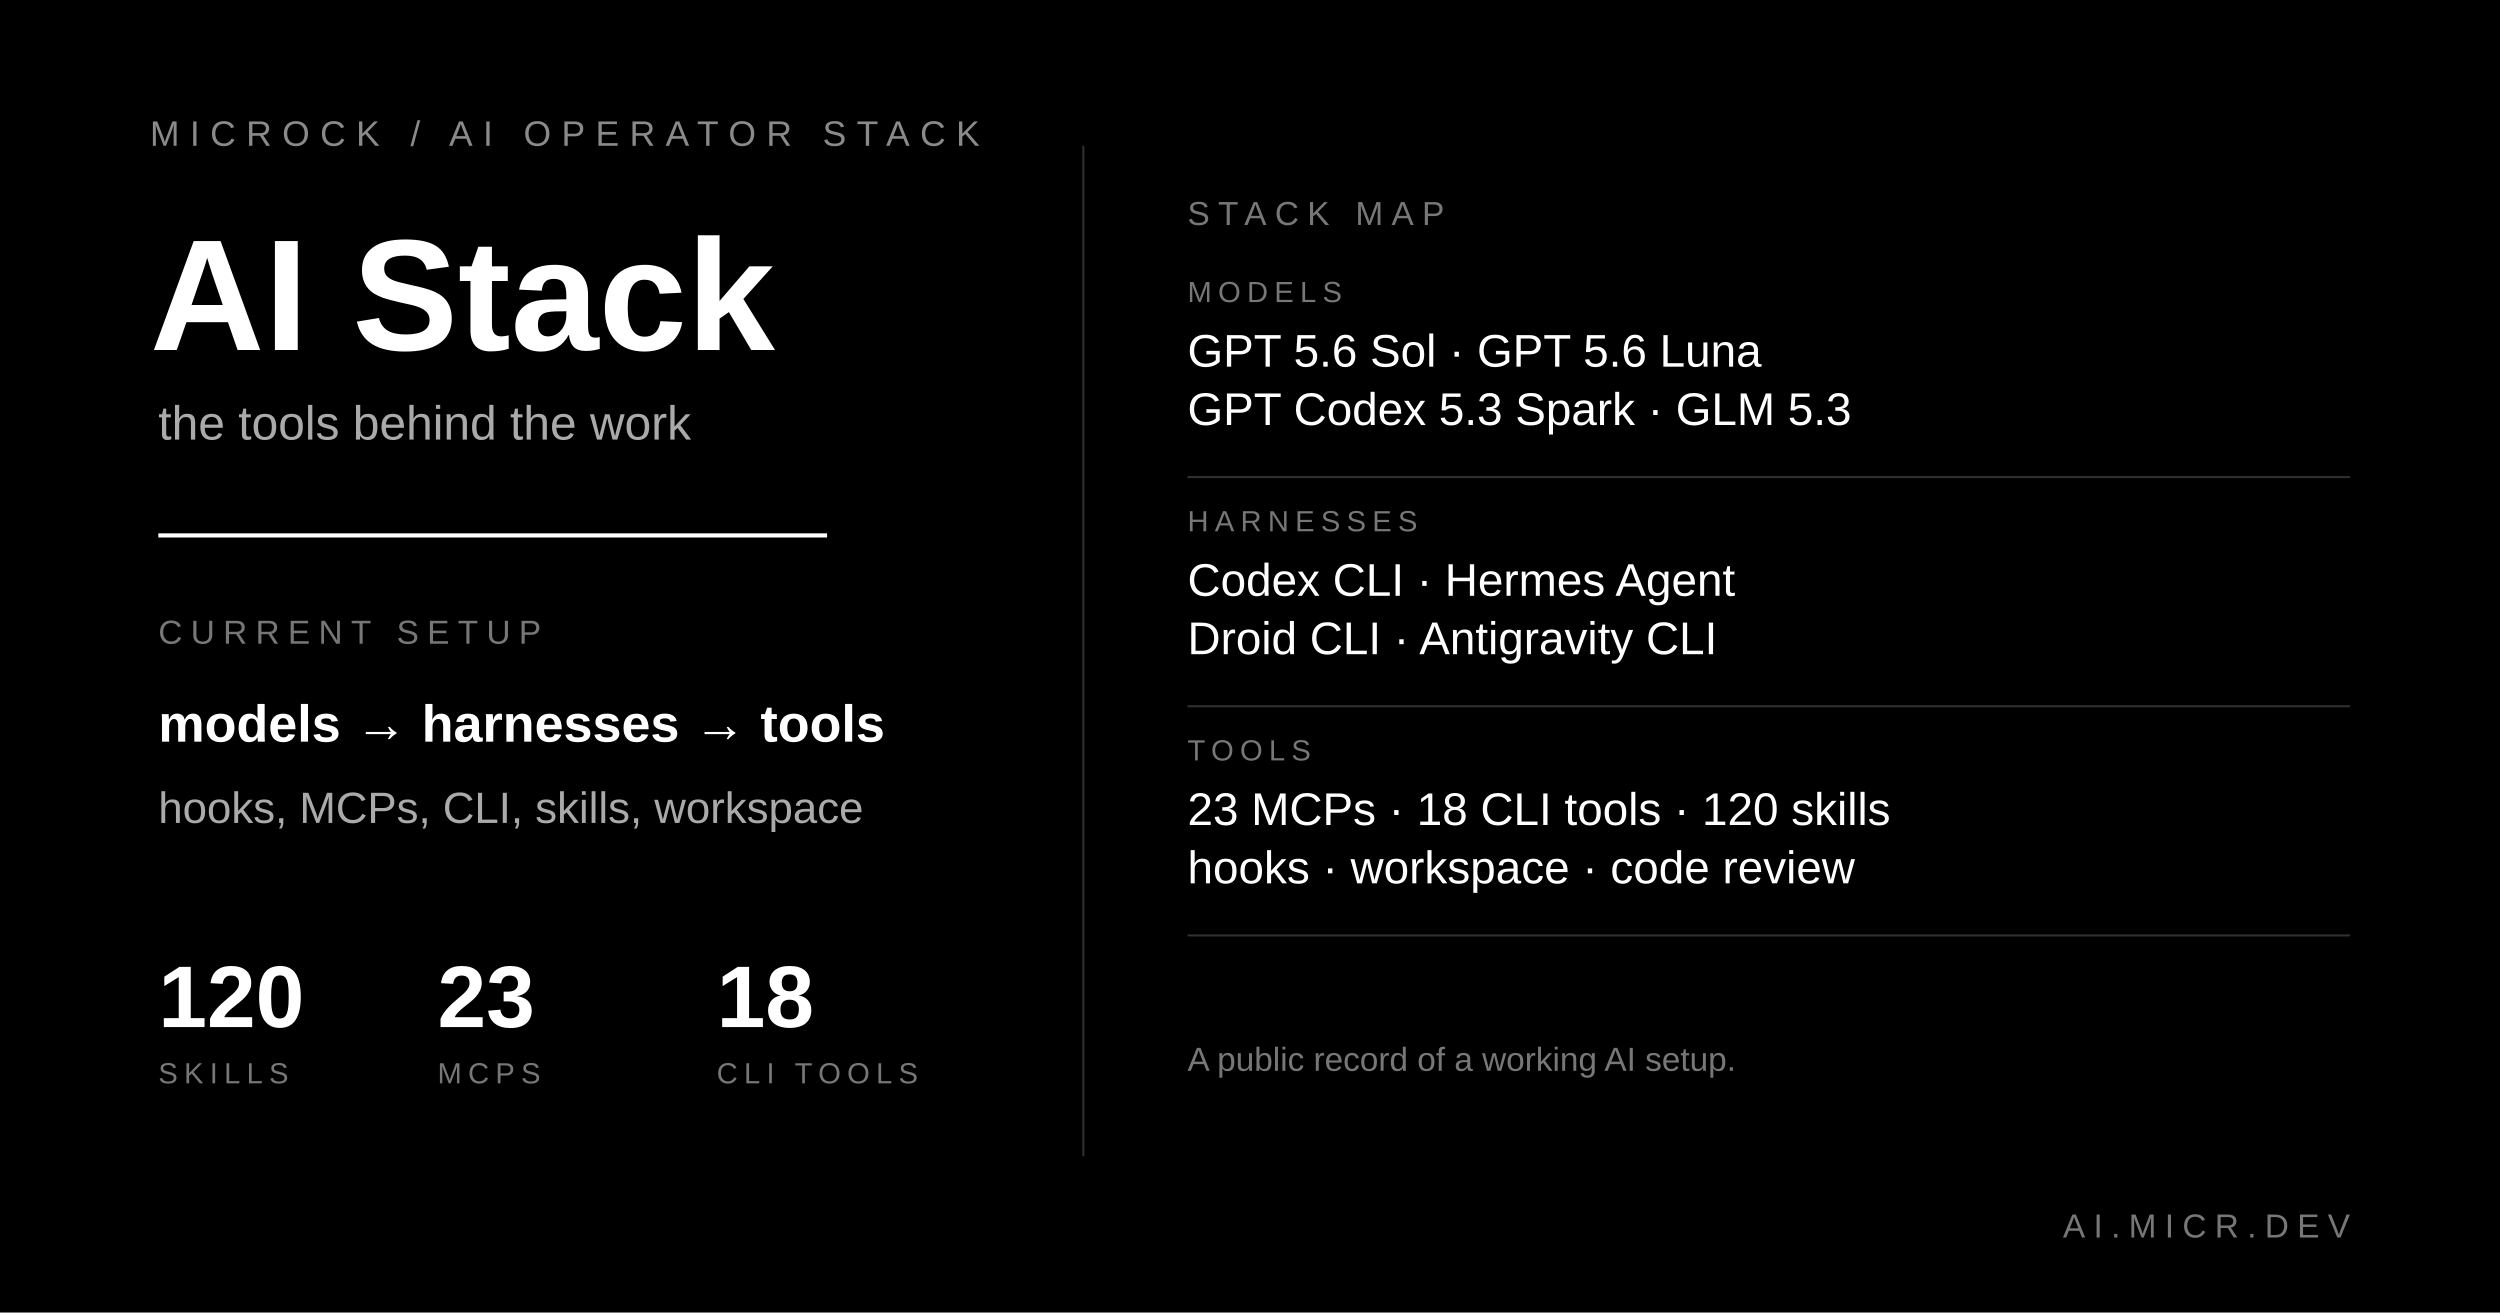
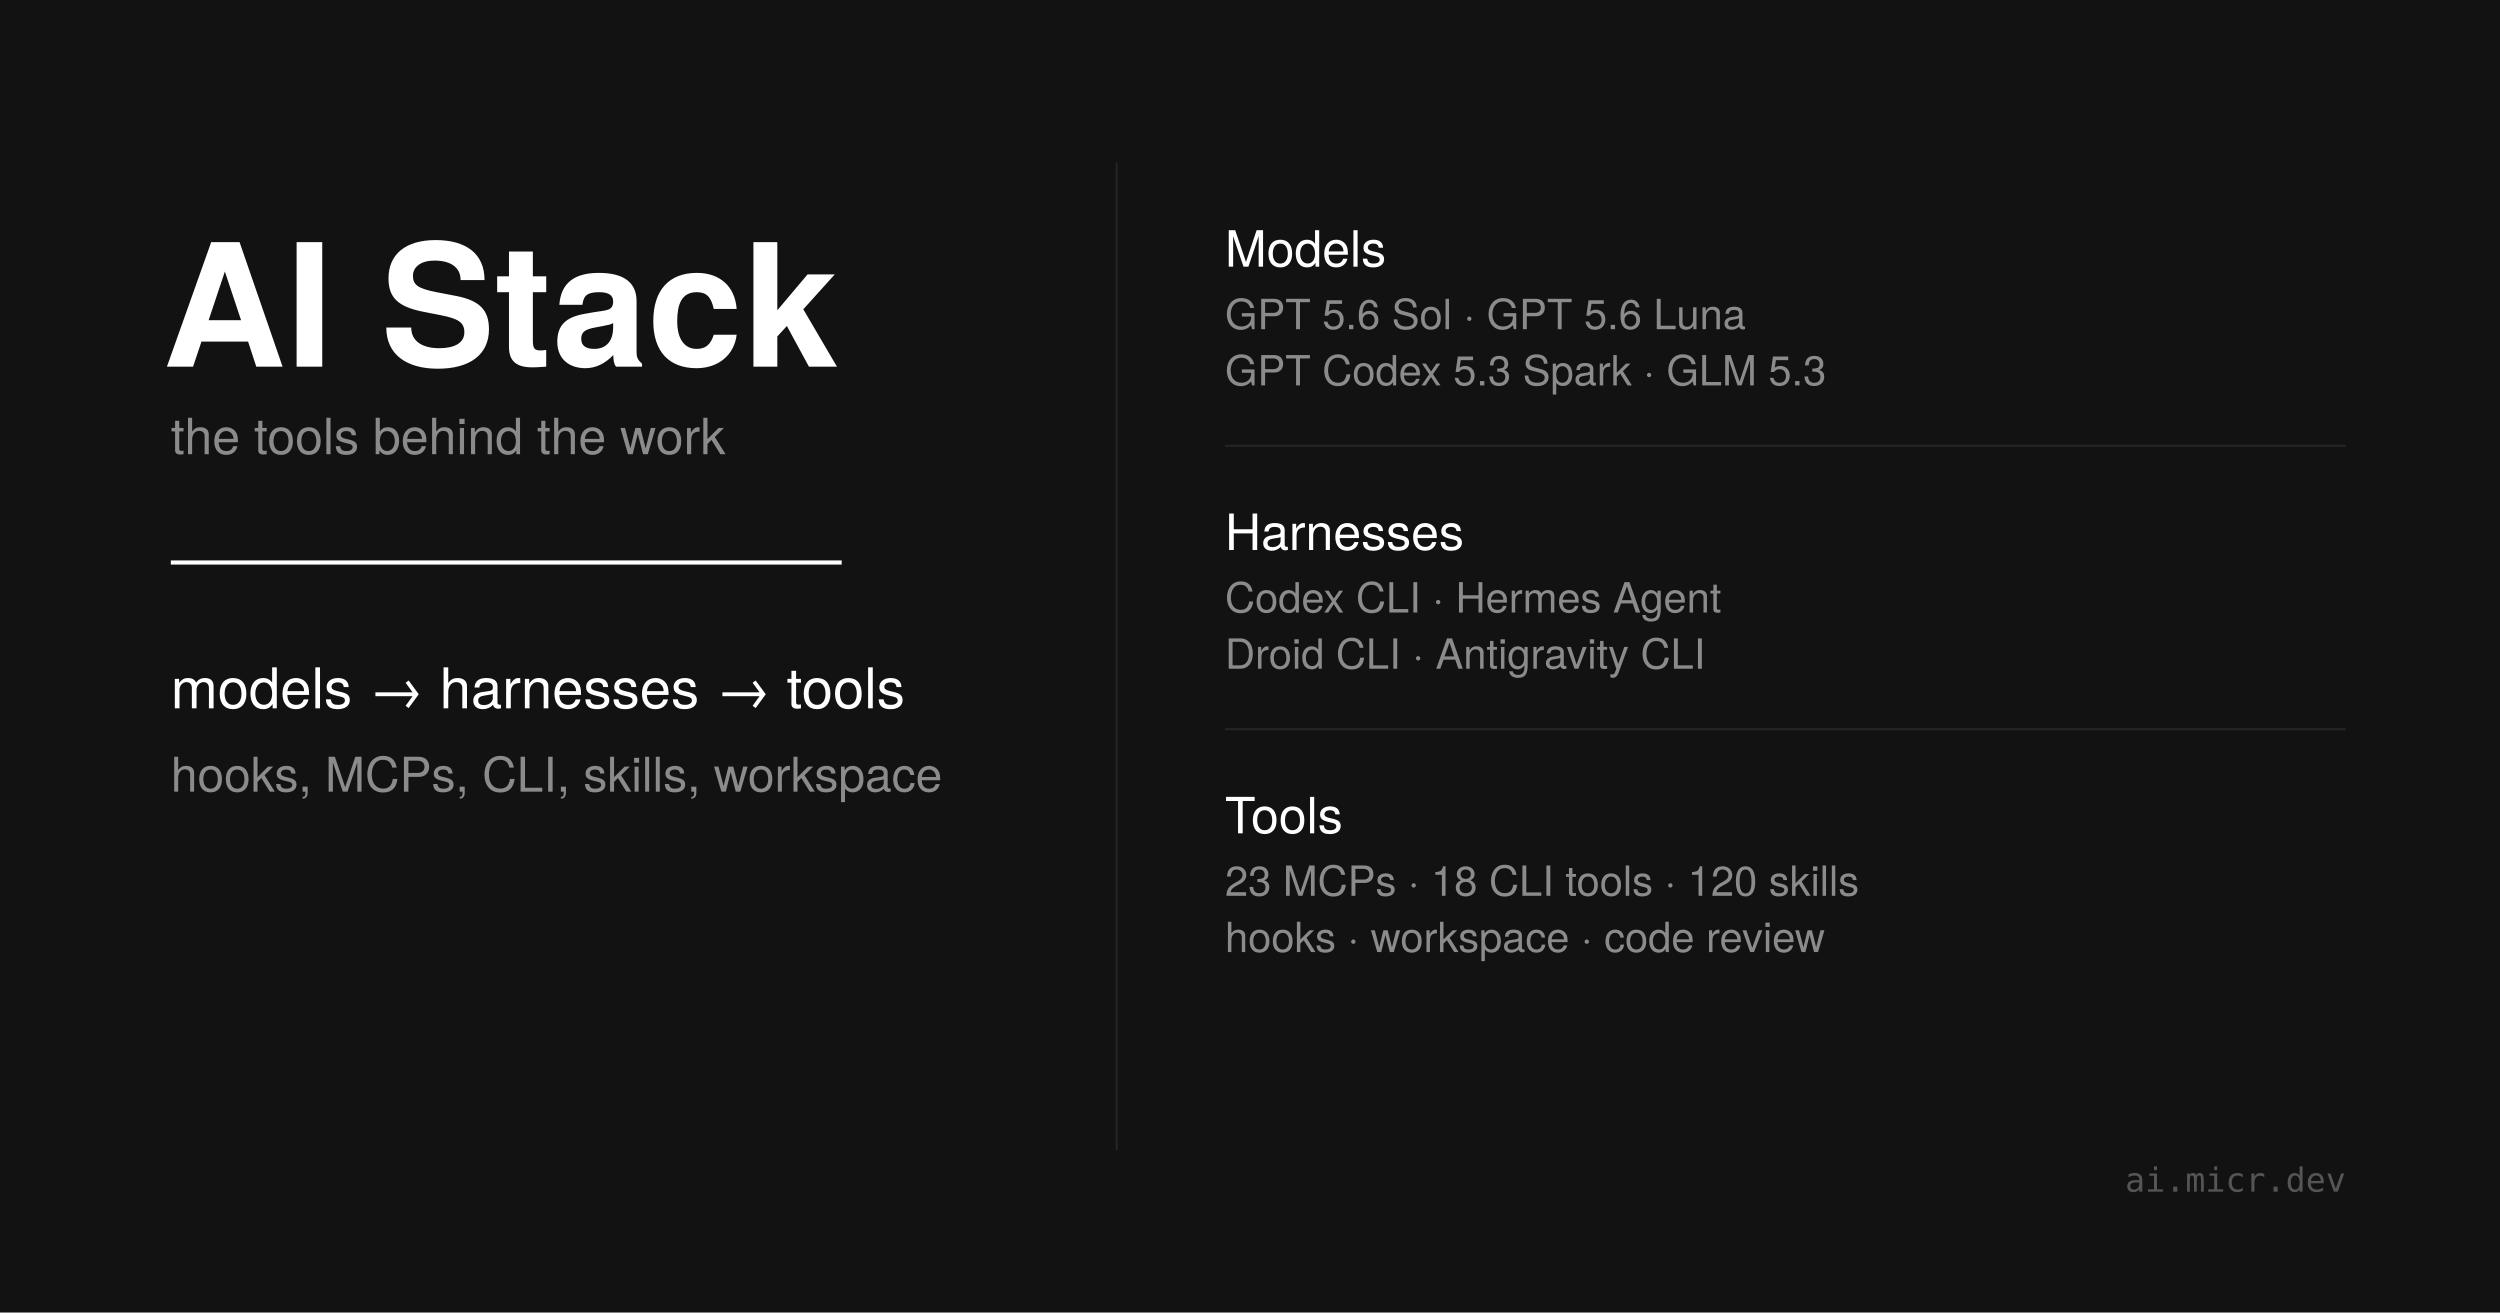
<svg xmlns="http://www.w3.org/2000/svg" width="1200" height="630" viewBox="0 0 1200 630">
-   <rect width="1200" height="630" fill="#000" />
-   <g font-family="Arial, Helvetica, sans-serif" fill="#fff">
-     <text x="72" y="70" font-size="17" letter-spacing="5" fill="#8a8a8a">MICROCK / AI OPERATOR STACK</text>
-     <text x="72" y="168" font-size="76" font-weight="700">AI Stack</text>
-     <text x="76" y="211" font-size="23" fill="#aaa">the tools behind the work</text>
-     <line x1="76" y1="257" x2="397" y2="257" stroke="#fff" stroke-width="2" />
-     <text x="76" y="309" font-size="16" letter-spacing="4" fill="#777">CURRENT SETUP</text>
-     <text x="76" y="356" font-size="25" font-weight="700">models → harnesses → tools</text>
-     <text x="76" y="395" font-size="21" fill="#aaa">hooks, MCPs, CLI, skills, workspace</text>
-     <text x="76" y="493" font-size="42" font-weight="700">120</text>
-     <text x="76" y="520" font-size="14" letter-spacing="3" fill="#777">SKILLS</text>
-     <text x="210" y="493" font-size="42" font-weight="700">23</text>
-     <text x="210" y="520" font-size="14" letter-spacing="3" fill="#777">MCPS</text>
-     <text x="344" y="493" font-size="42" font-weight="700">18</text>
-     <text x="344" y="520" font-size="14" letter-spacing="3" fill="#777">CLI TOOLS</text>
+   <style>
+     .sans { font-family: 'Helvetica Neue', sans-serif; }
+     .mono { font-family: 'Ioskeley Mono', monospace; }
+   </style>
+   <rect width="1200" height="630" fill="#121212" />
+   <g class="sans" fill="#fff">
+     <text x="78" y="176" font-size="82" font-weight="700">AI Stack</text>
+     <text x="82" y="218" font-size="24" fill="#8b8b8b">the tools behind the work</text>
+     <line x1="82" y1="270" x2="404" y2="270" stroke="#fff" stroke-width="2" />
+     <text x="82" y="340" font-size="27" font-weight="500">models → harnesses → tools</text>
+     <text x="82" y="380" font-size="23" fill="#8b8b8b">hooks, MCPs, CLI, skills, workspace</text>
  </g>
-   <line x1="520" y1="70" x2="520" y2="555" stroke="#303030" stroke-width="1" />
-   <g font-family="Arial, Helvetica, sans-serif">
-     <text x="570" y="108" font-size="16" letter-spacing="4" fill="#777">STACK MAP</text>
-     <g transform="translate(570 145)">
-       <text x="0" y="0" font-size="14" letter-spacing="3" fill="#777">MODELS</text>
-       <text x="0" y="31" font-size="22" fill="#fff">GPT 5.6 Sol · GPT 5.6 Luna</text>
-       <text x="0" y="59" font-size="22" fill="#fff">GPT Codex 5.3 Spark · GLM 5.3</text>
-       <line x1="0" y1="84" x2="558" y2="84" stroke="#303030" />
-     </g>
-     <g transform="translate(570 255)">
-       <text x="0" y="0" font-size="14" letter-spacing="3" fill="#777">HARNESSES</text>
-       <text x="0" y="31" font-size="22" fill="#fff">Codex CLI · Hermes Agent</text>
-       <text x="0" y="59" font-size="22" fill="#fff">Droid CLI · Antigravity CLI</text>
-       <line x1="0" y1="84" x2="558" y2="84" stroke="#303030" />
-     </g>
-     <g transform="translate(570 365)">
-       <text x="0" y="0" font-size="14" letter-spacing="3" fill="#777">TOOLS</text>
-       <text x="0" y="31" font-size="22" fill="#fff">23 MCPs · 18 CLI tools · 120 skills</text>
-       <text x="0" y="59" font-size="22" fill="#fff">hooks · workspace · code review</text>
-       <line x1="0" y1="84" x2="558" y2="84" stroke="#303030" />
-     </g>
-     <text x="570" y="514" font-size="16" fill="#777">A public record of a working AI setup.</text>
-     <text x="1128" y="594" text-anchor="end" font-size="16" letter-spacing="4" fill="#777">AI.MICR.DEV</text>
+   <line x1="536" y1="78" x2="536" y2="552" stroke="#242424" stroke-width="1" />
+   <g class="sans">
+     <text x="588" y="128" font-size="24" font-weight="500" fill="#fff">Models</text>
+     <text x="588" y="158" font-size="20" fill="#8b8b8b">GPT 5.6 Sol · GPT 5.6 Luna</text>
+     <text x="588" y="185" font-size="20" fill="#8b8b8b">GPT Codex 5.3 Spark · GLM 5.3</text>
+     <line x1="588" y1="214" x2="1126" y2="214" stroke="#242424" />
+     <text x="588" y="264" font-size="24" font-weight="500" fill="#fff">Harnesses</text>
+     <text x="588" y="294" font-size="20" fill="#8b8b8b">Codex CLI · Hermes Agent</text>
+     <text x="588" y="321" font-size="20" fill="#8b8b8b">Droid CLI · Antigravity CLI</text>
+     <line x1="588" y1="350" x2="1126" y2="350" stroke="#242424" />
+     <text x="588" y="400" font-size="24" font-weight="500" fill="#fff">Tools</text>
+     <text x="588" y="430" font-size="20" fill="#8b8b8b">23 MCPs · 18 CLI tools · 120 skills</text>
+     <text x="588" y="457" font-size="20" fill="#8b8b8b">hooks · workspace · code review</text>
  </g>
+   <text x="1126" y="572" text-anchor="end" class="mono" font-size="16" fill="#555">ai.micr.dev</text>
</svg>
